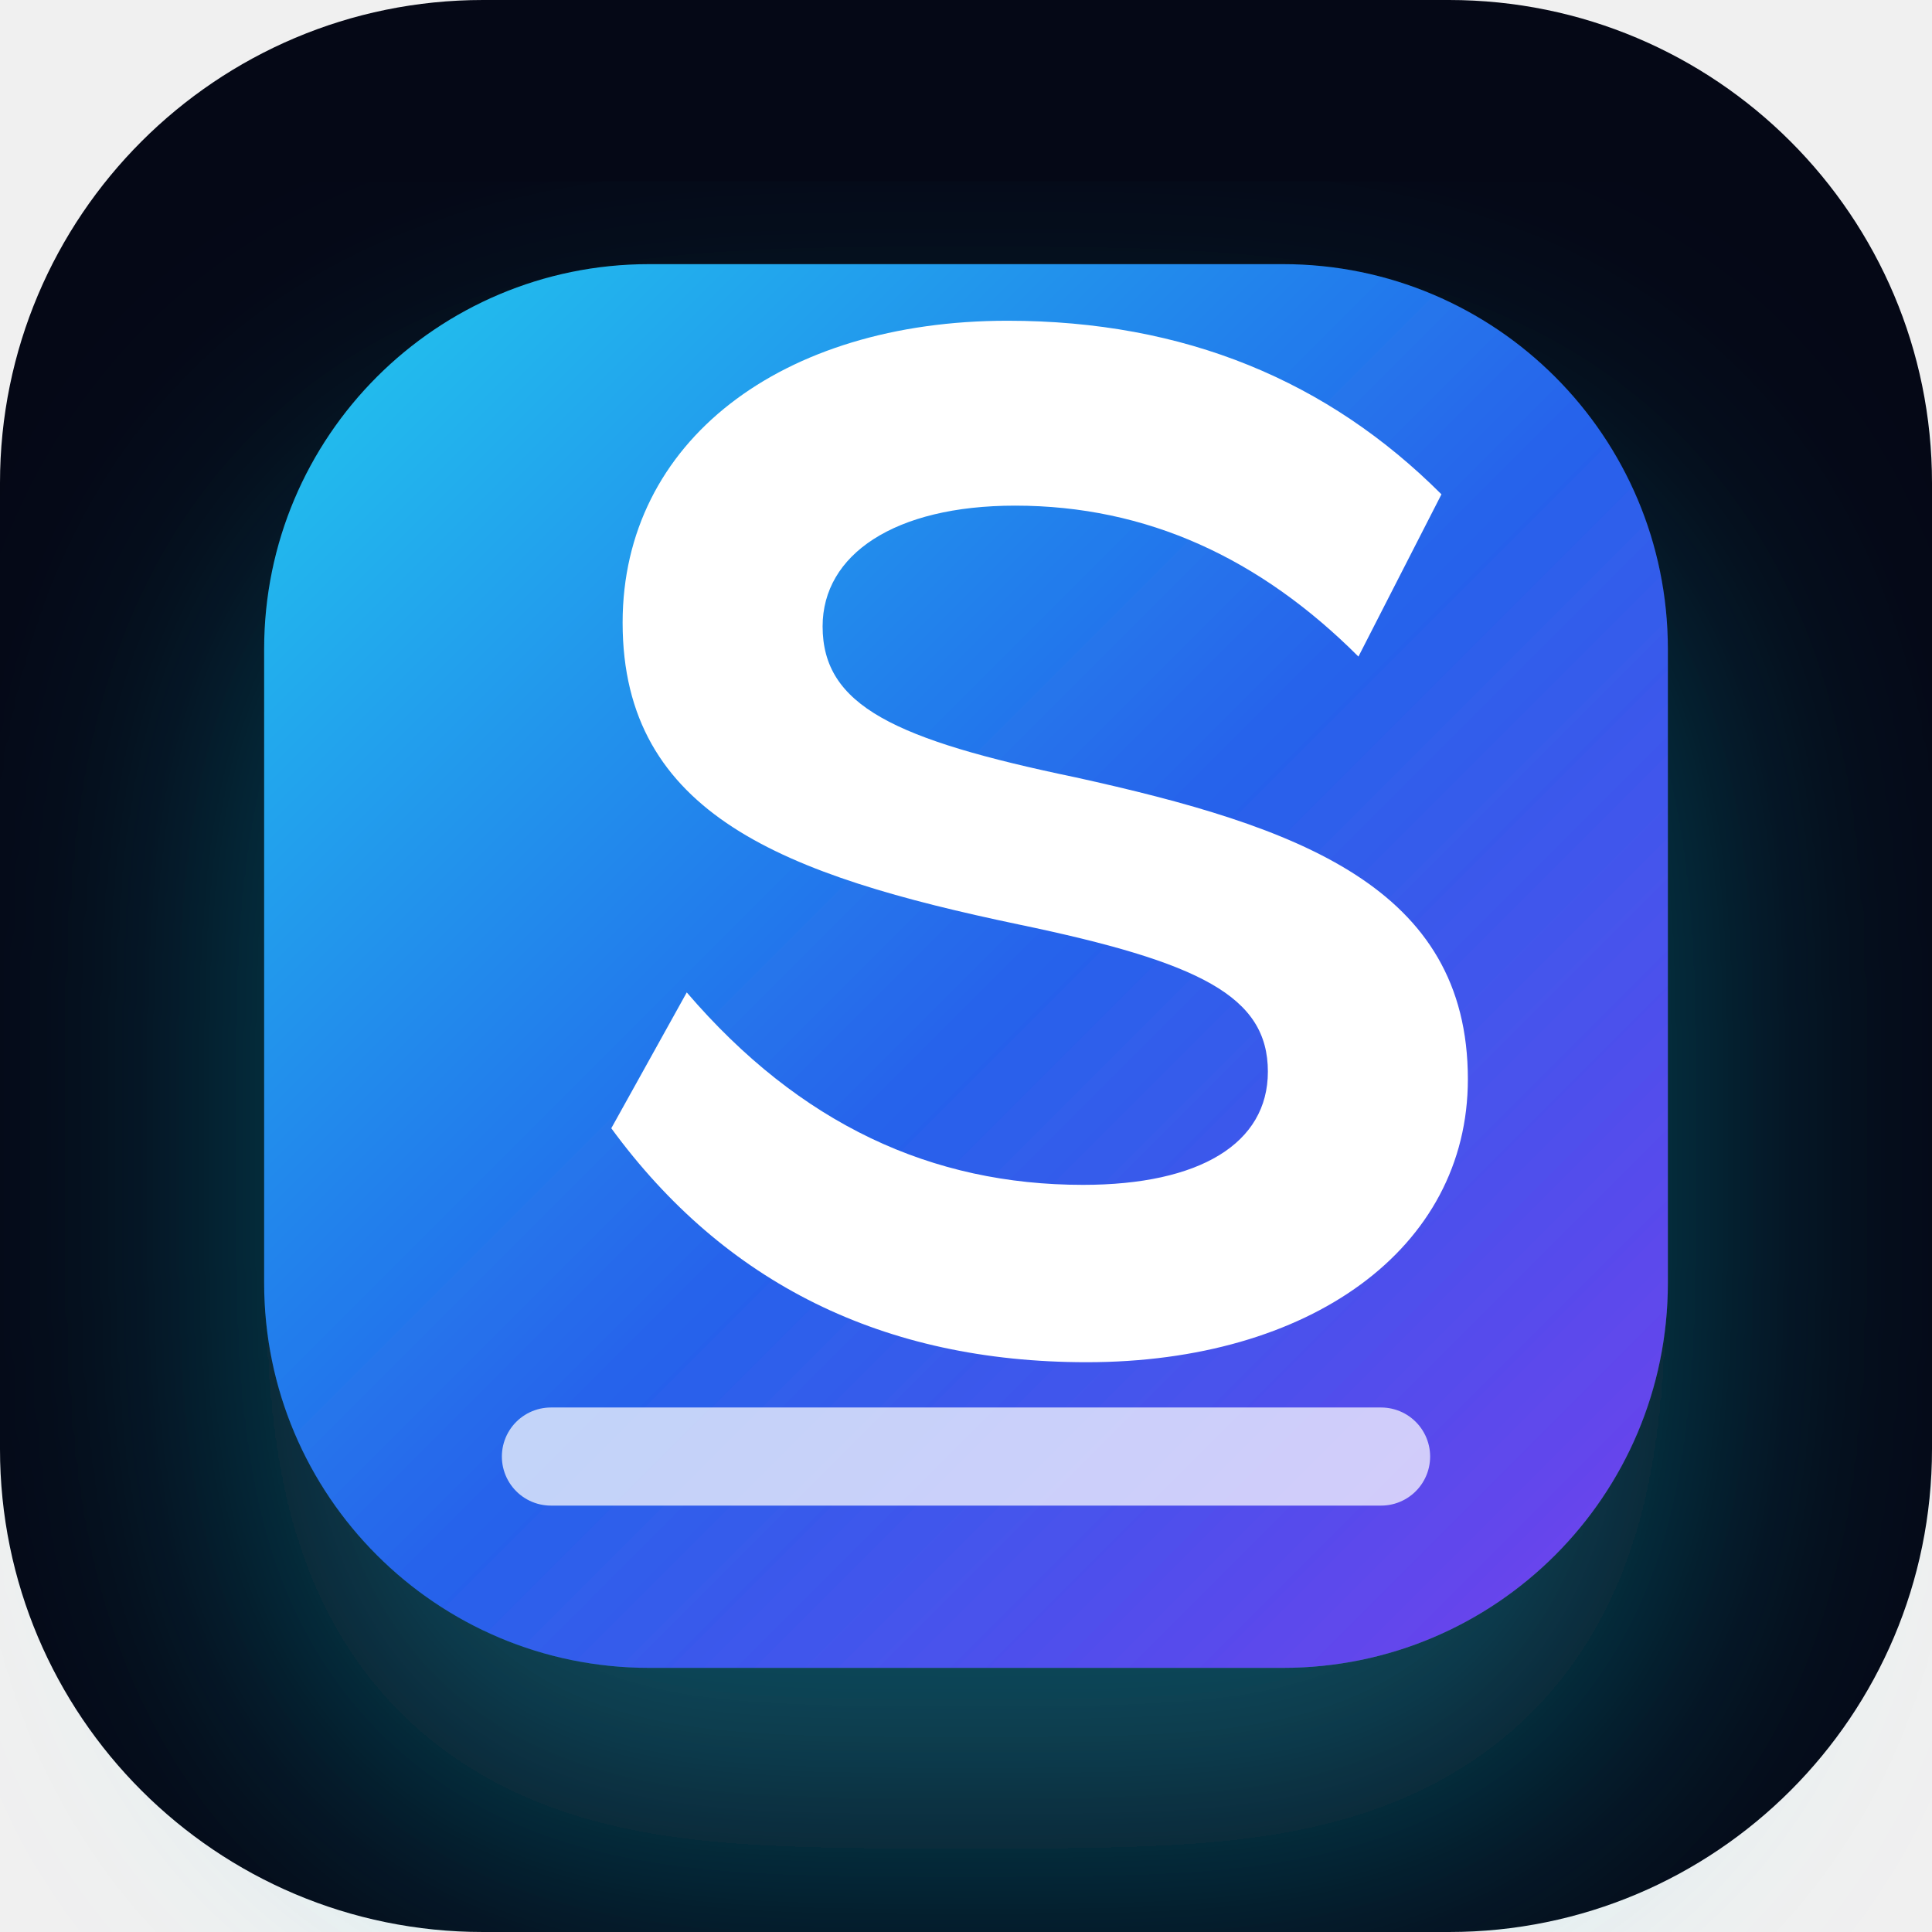
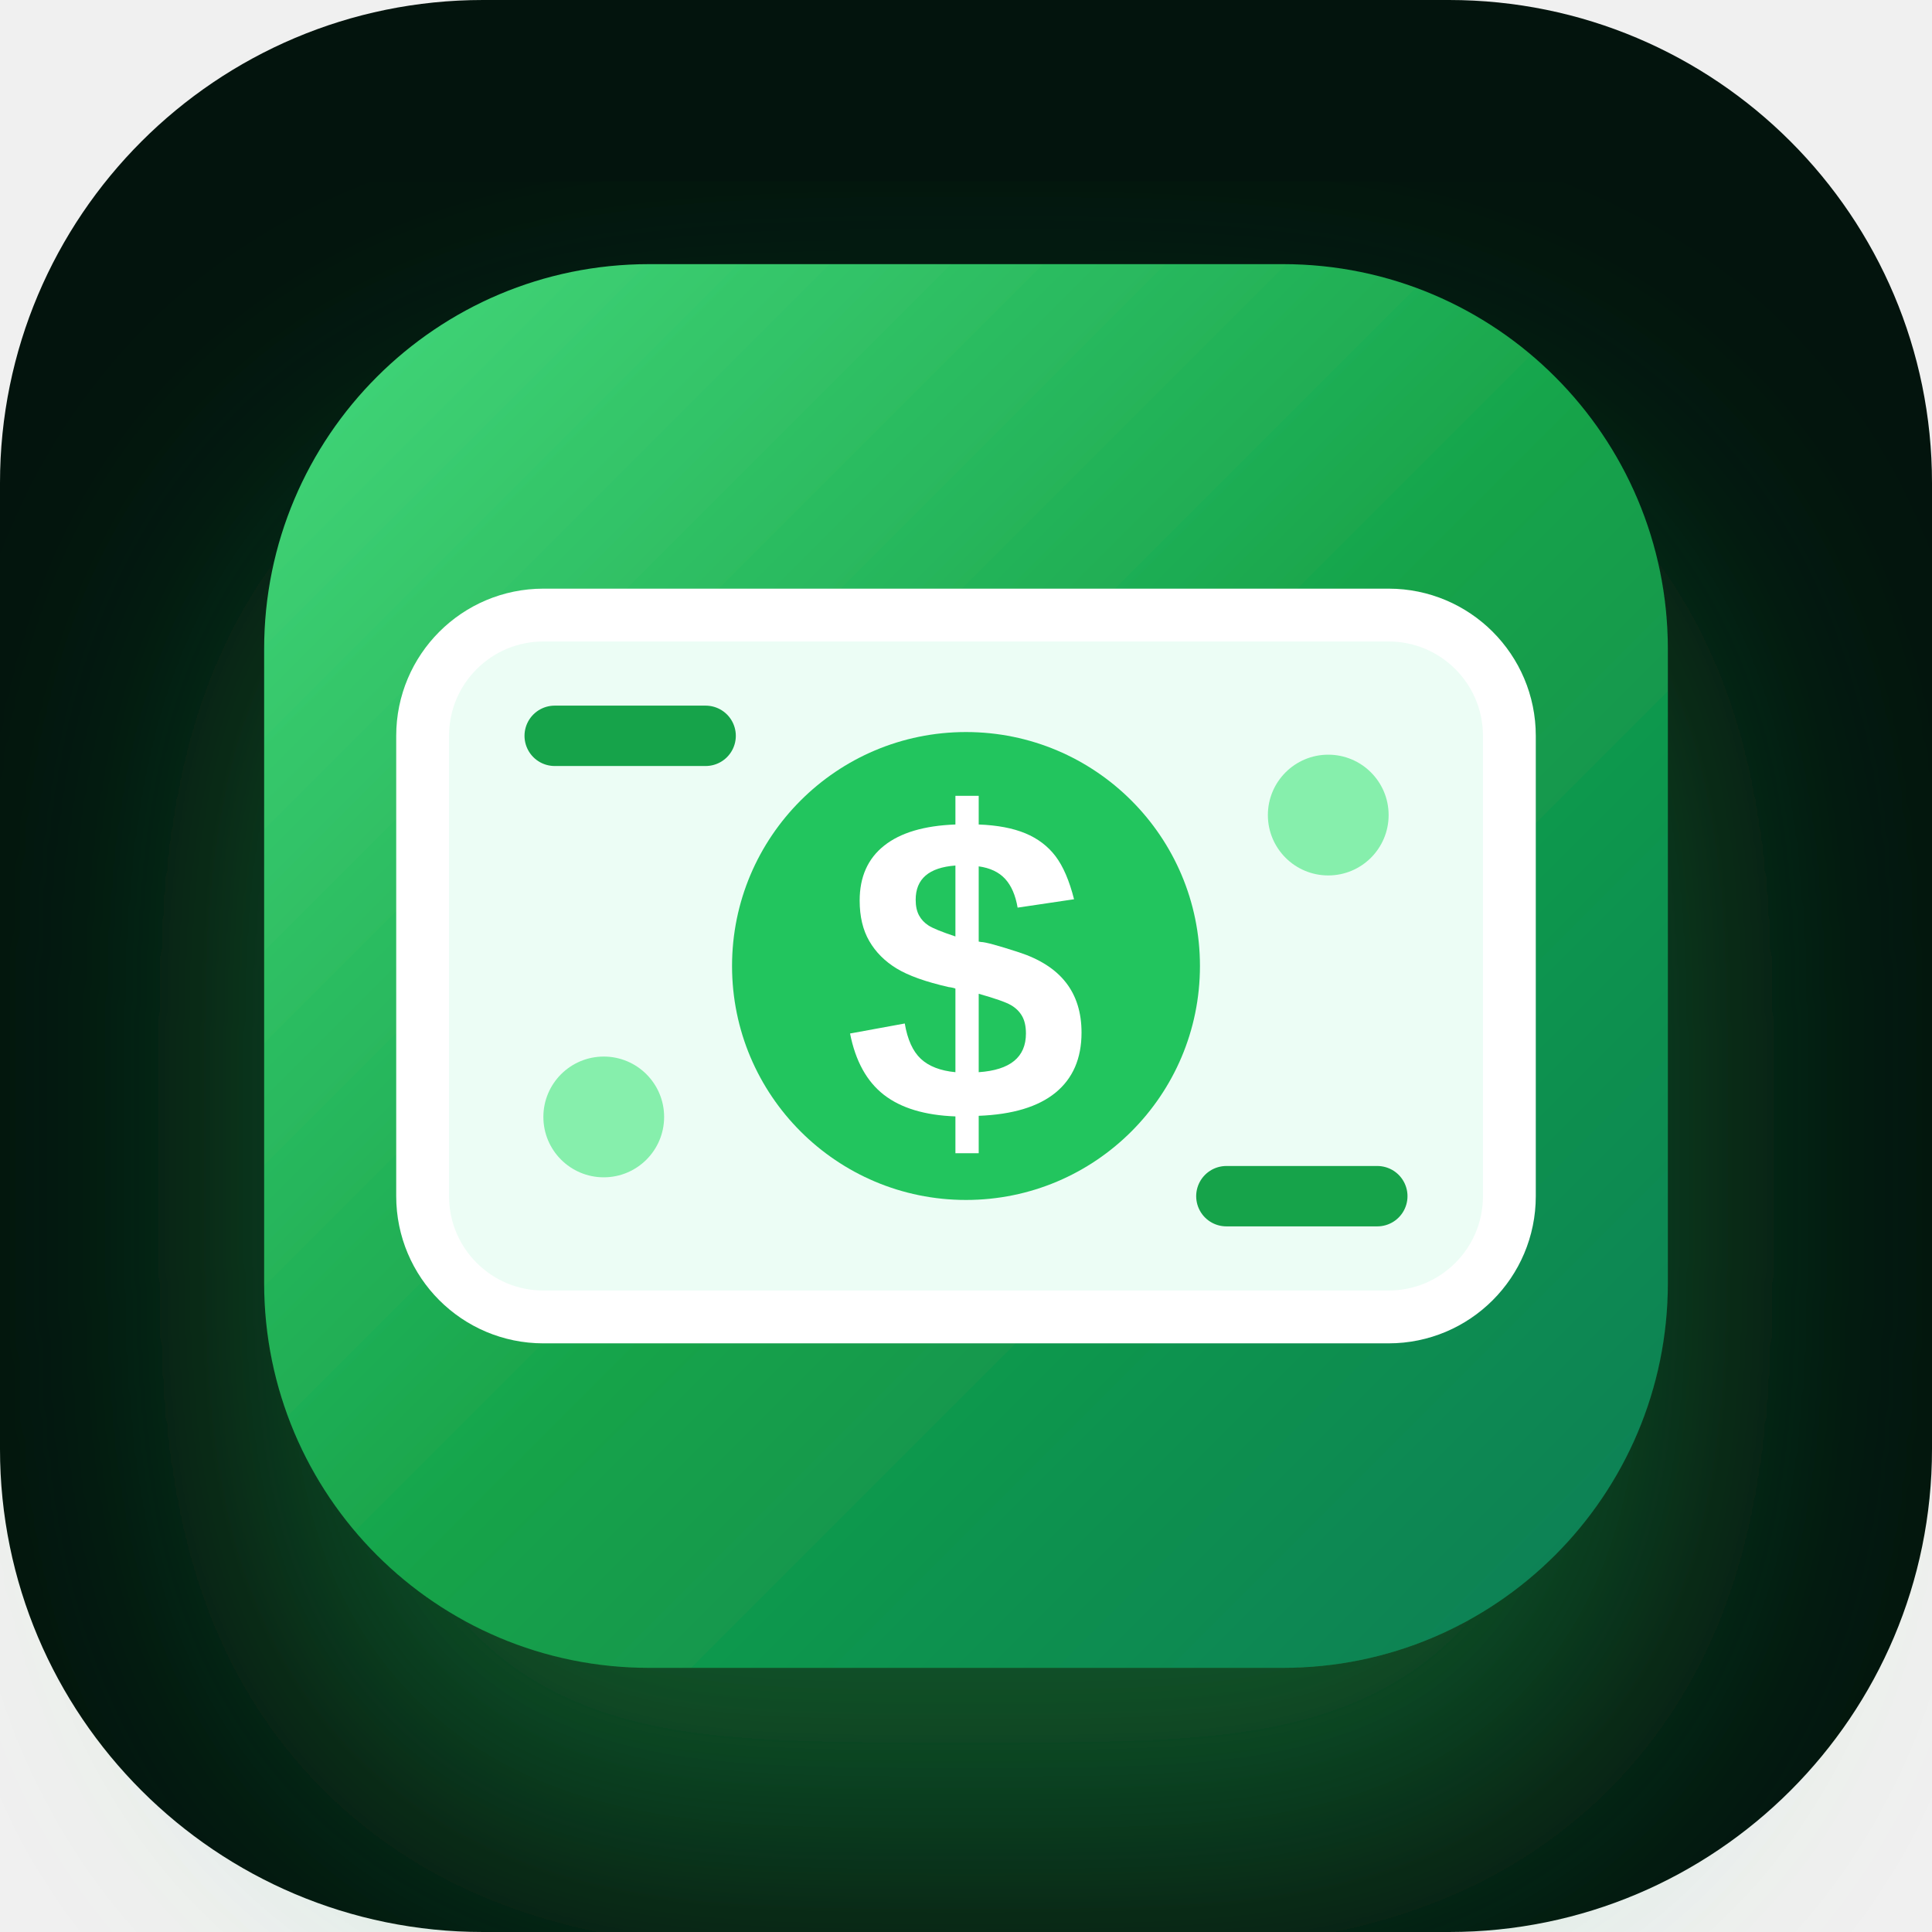
- <svg xmlns="http://www.w3.org/2000/svg" width="512" height="512" viewBox="0 0 512 512" role="img" aria-label="بودجه‌یار">
+ <svg xmlns="http://www.w3.org/2000/svg" width="512" height="512" viewBox="0 0 512 512" role="img" aria-label="پولدار">
  <defs>
    <linearGradient id="g" x1="54" x2="458" y1="54" y2="458" gradientUnits="userSpaceOnUse">
-       <stop stop-color="#22d3ee" />
-       <stop offset=".52" stop-color="#2563eb" />
-       <stop offset="1" stop-color="#7c3aed" />
+       <stop stop-color="#4ade80" />
+       <stop offset=".52" stop-color="#16a34a" />
+       <stop offset="1" stop-color="#047857" />
    </linearGradient>
    <filter id="s" x="-20%" y="-20%" width="140%" height="140%">
-       <feDropShadow dx="0" dy="48" stdDeviation="42" flood-color="#22d3ee" flood-opacity=".34" />
+       <feDropShadow dx="0" dy="48" stdDeviation="42" flood-color="#22c55e" flood-opacity=".38" />
    </filter>
  </defs>
-   <rect width="512" height="512" rx="128" fill="#050816" />
+   <rect width="512" height="512" rx="128" fill="#03140d" />
  <rect x="70" y="70" width="372" height="372" rx="102" fill="url(#g)" filter="url(#s)" />
-   <path d="M162 299c30 41 72 62 126 62 59 0 101-30 101-75 0-51-45-67-104-80-48-10-67-19-67-40 0-19 19-32 51-32 35 0 65 14 91 40l22-43c-30-30-68-46-115-46-60 0-102 32-102 80 0 51 43 67 105 80 48 10 66 19 66 39 0 19-18 30-49 30-40 0-75-16-105-51l-20 36Z" fill="#fff" />
-   <path d="M146 386h220" stroke="#fff" stroke-width="26" stroke-linecap="round" opacity=".72" />
+   <rect x="112" y="163" width="288" height="186" rx="32" fill="#ecfdf5" stroke="#fff" stroke-width="14" />
+   <path d="M147 195h40M325 317h40" stroke="#16a34a" stroke-width="16" stroke-linecap="round" />
+   <circle cx="256" cy="256" r="62" fill="#22c55e" />
+   <text x="256" y="297" fill="#fff" font-family="Arial, sans-serif" font-size="116" font-weight="800" text-anchor="middle">$</text>
+   <circle cx="160" cy="296" r="16" fill="#86efac" />
+   <circle cx="352" cy="216" r="16" fill="#86efac" />
</svg>
